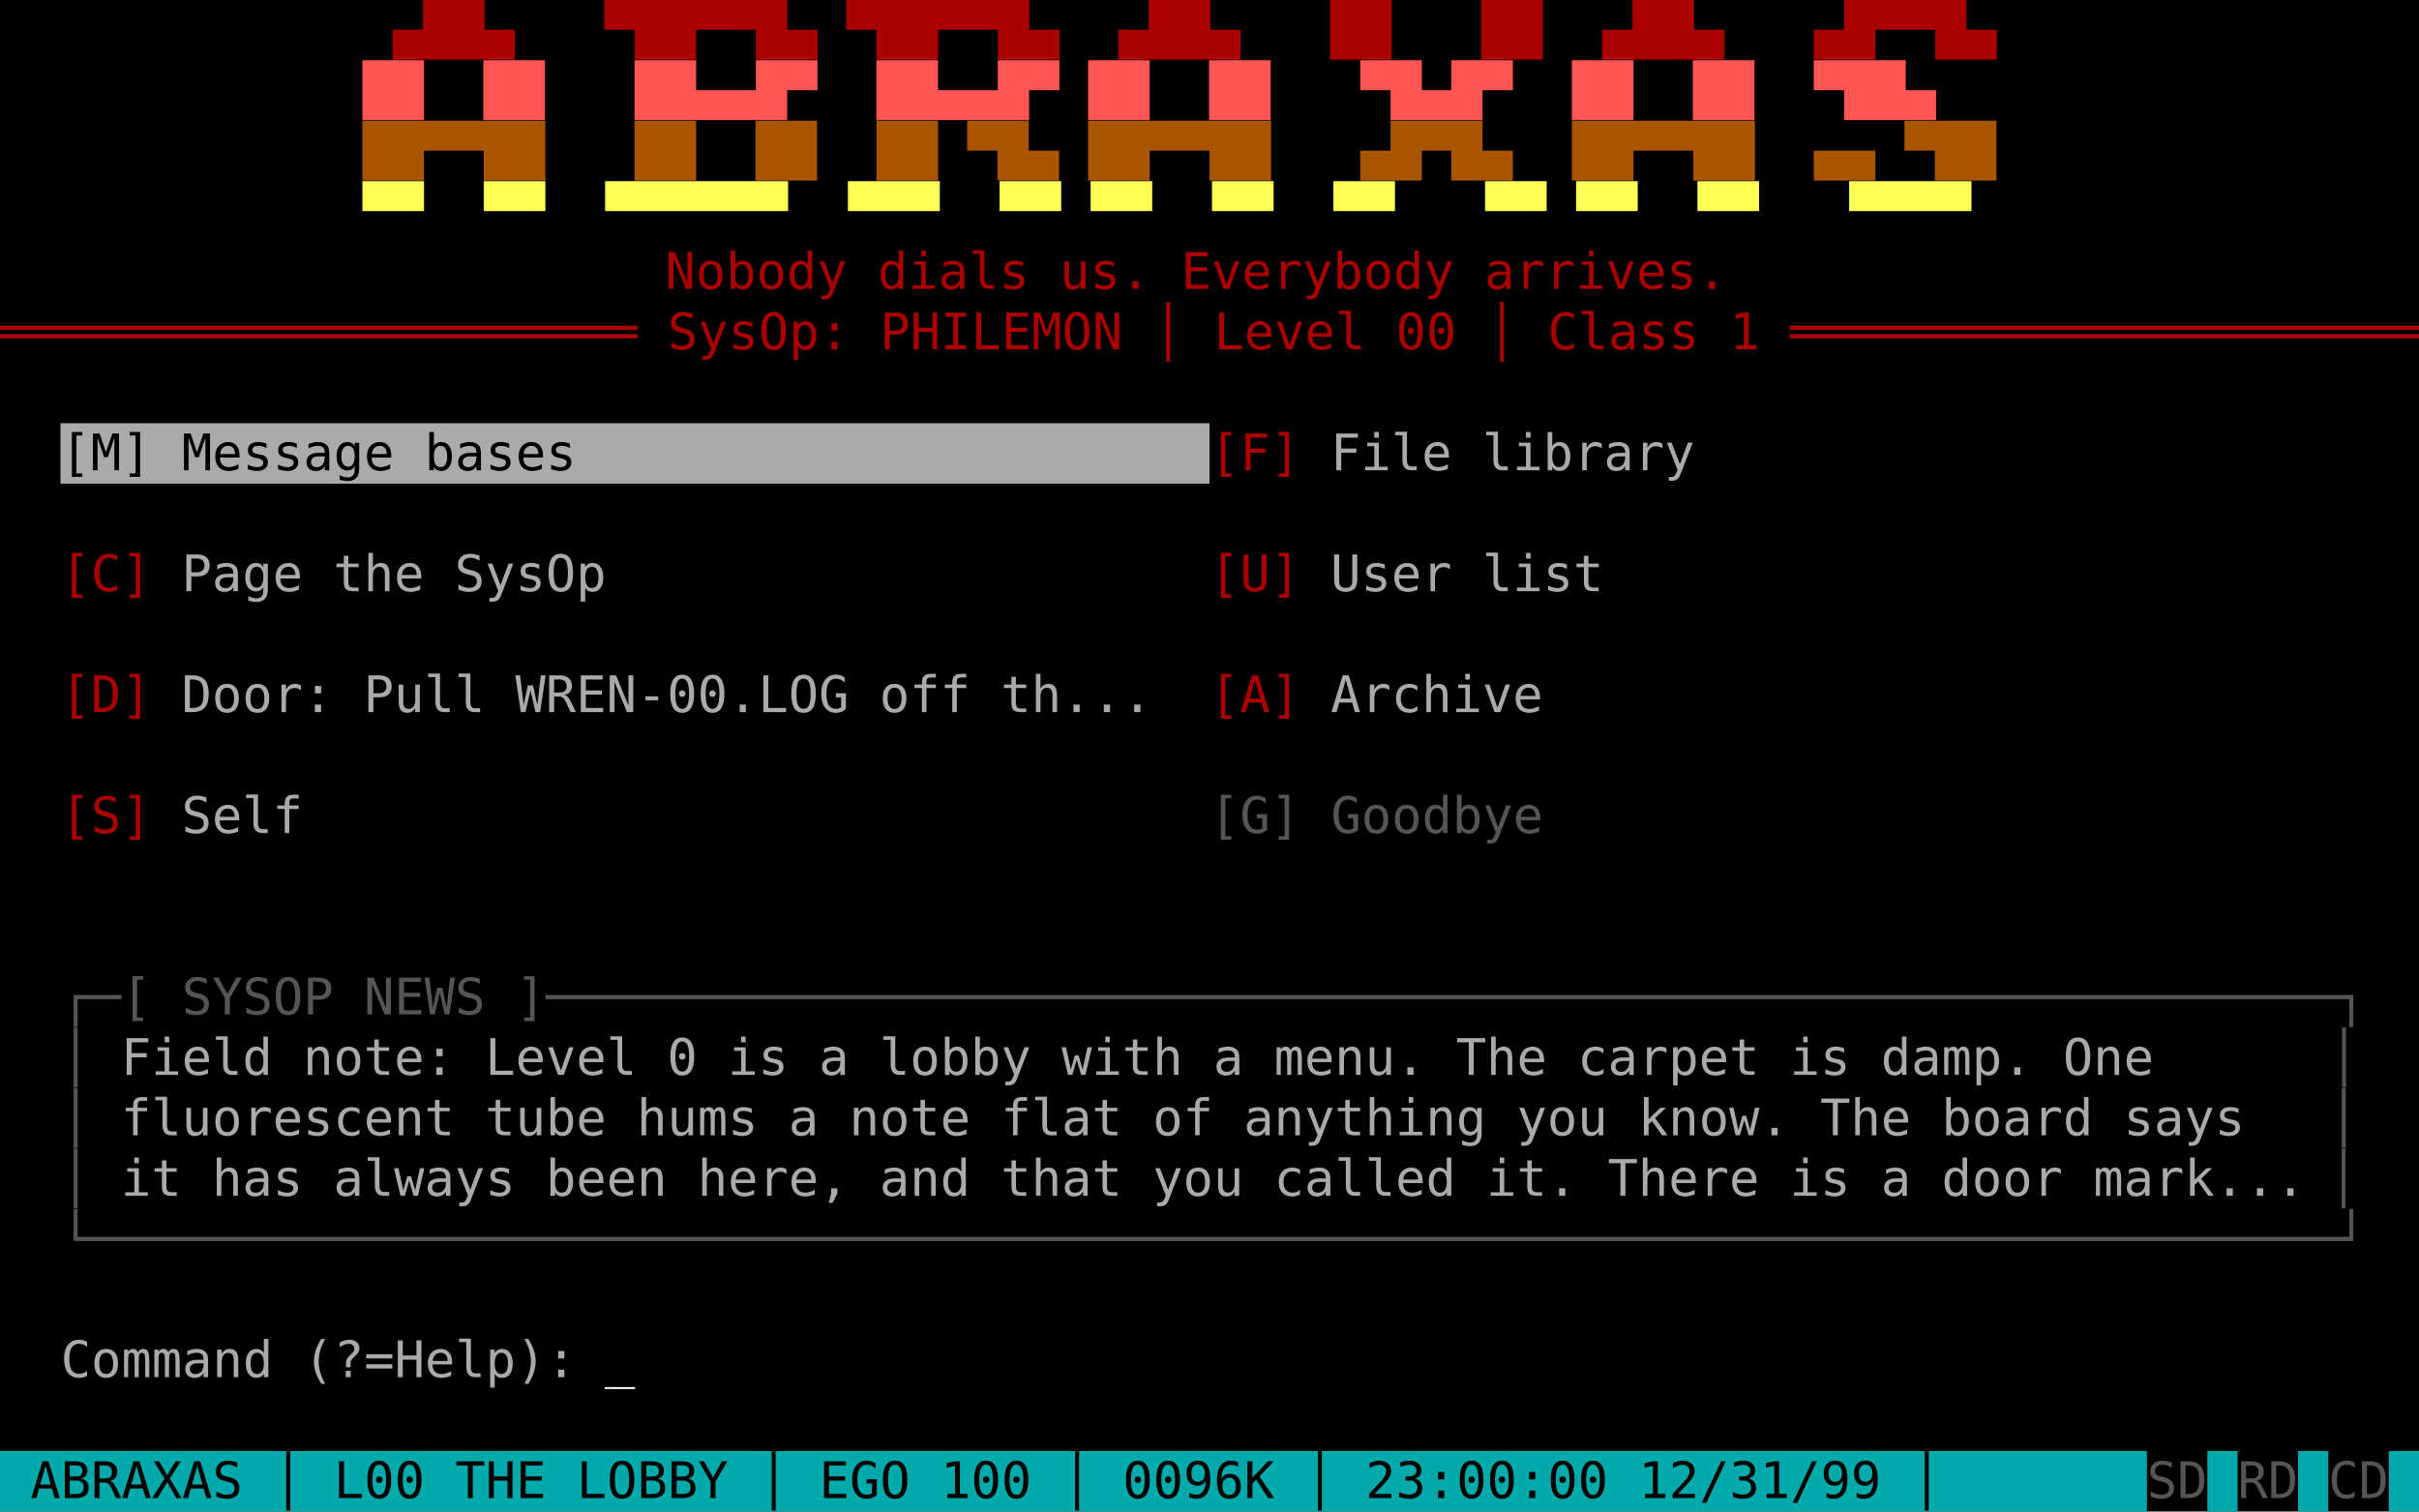
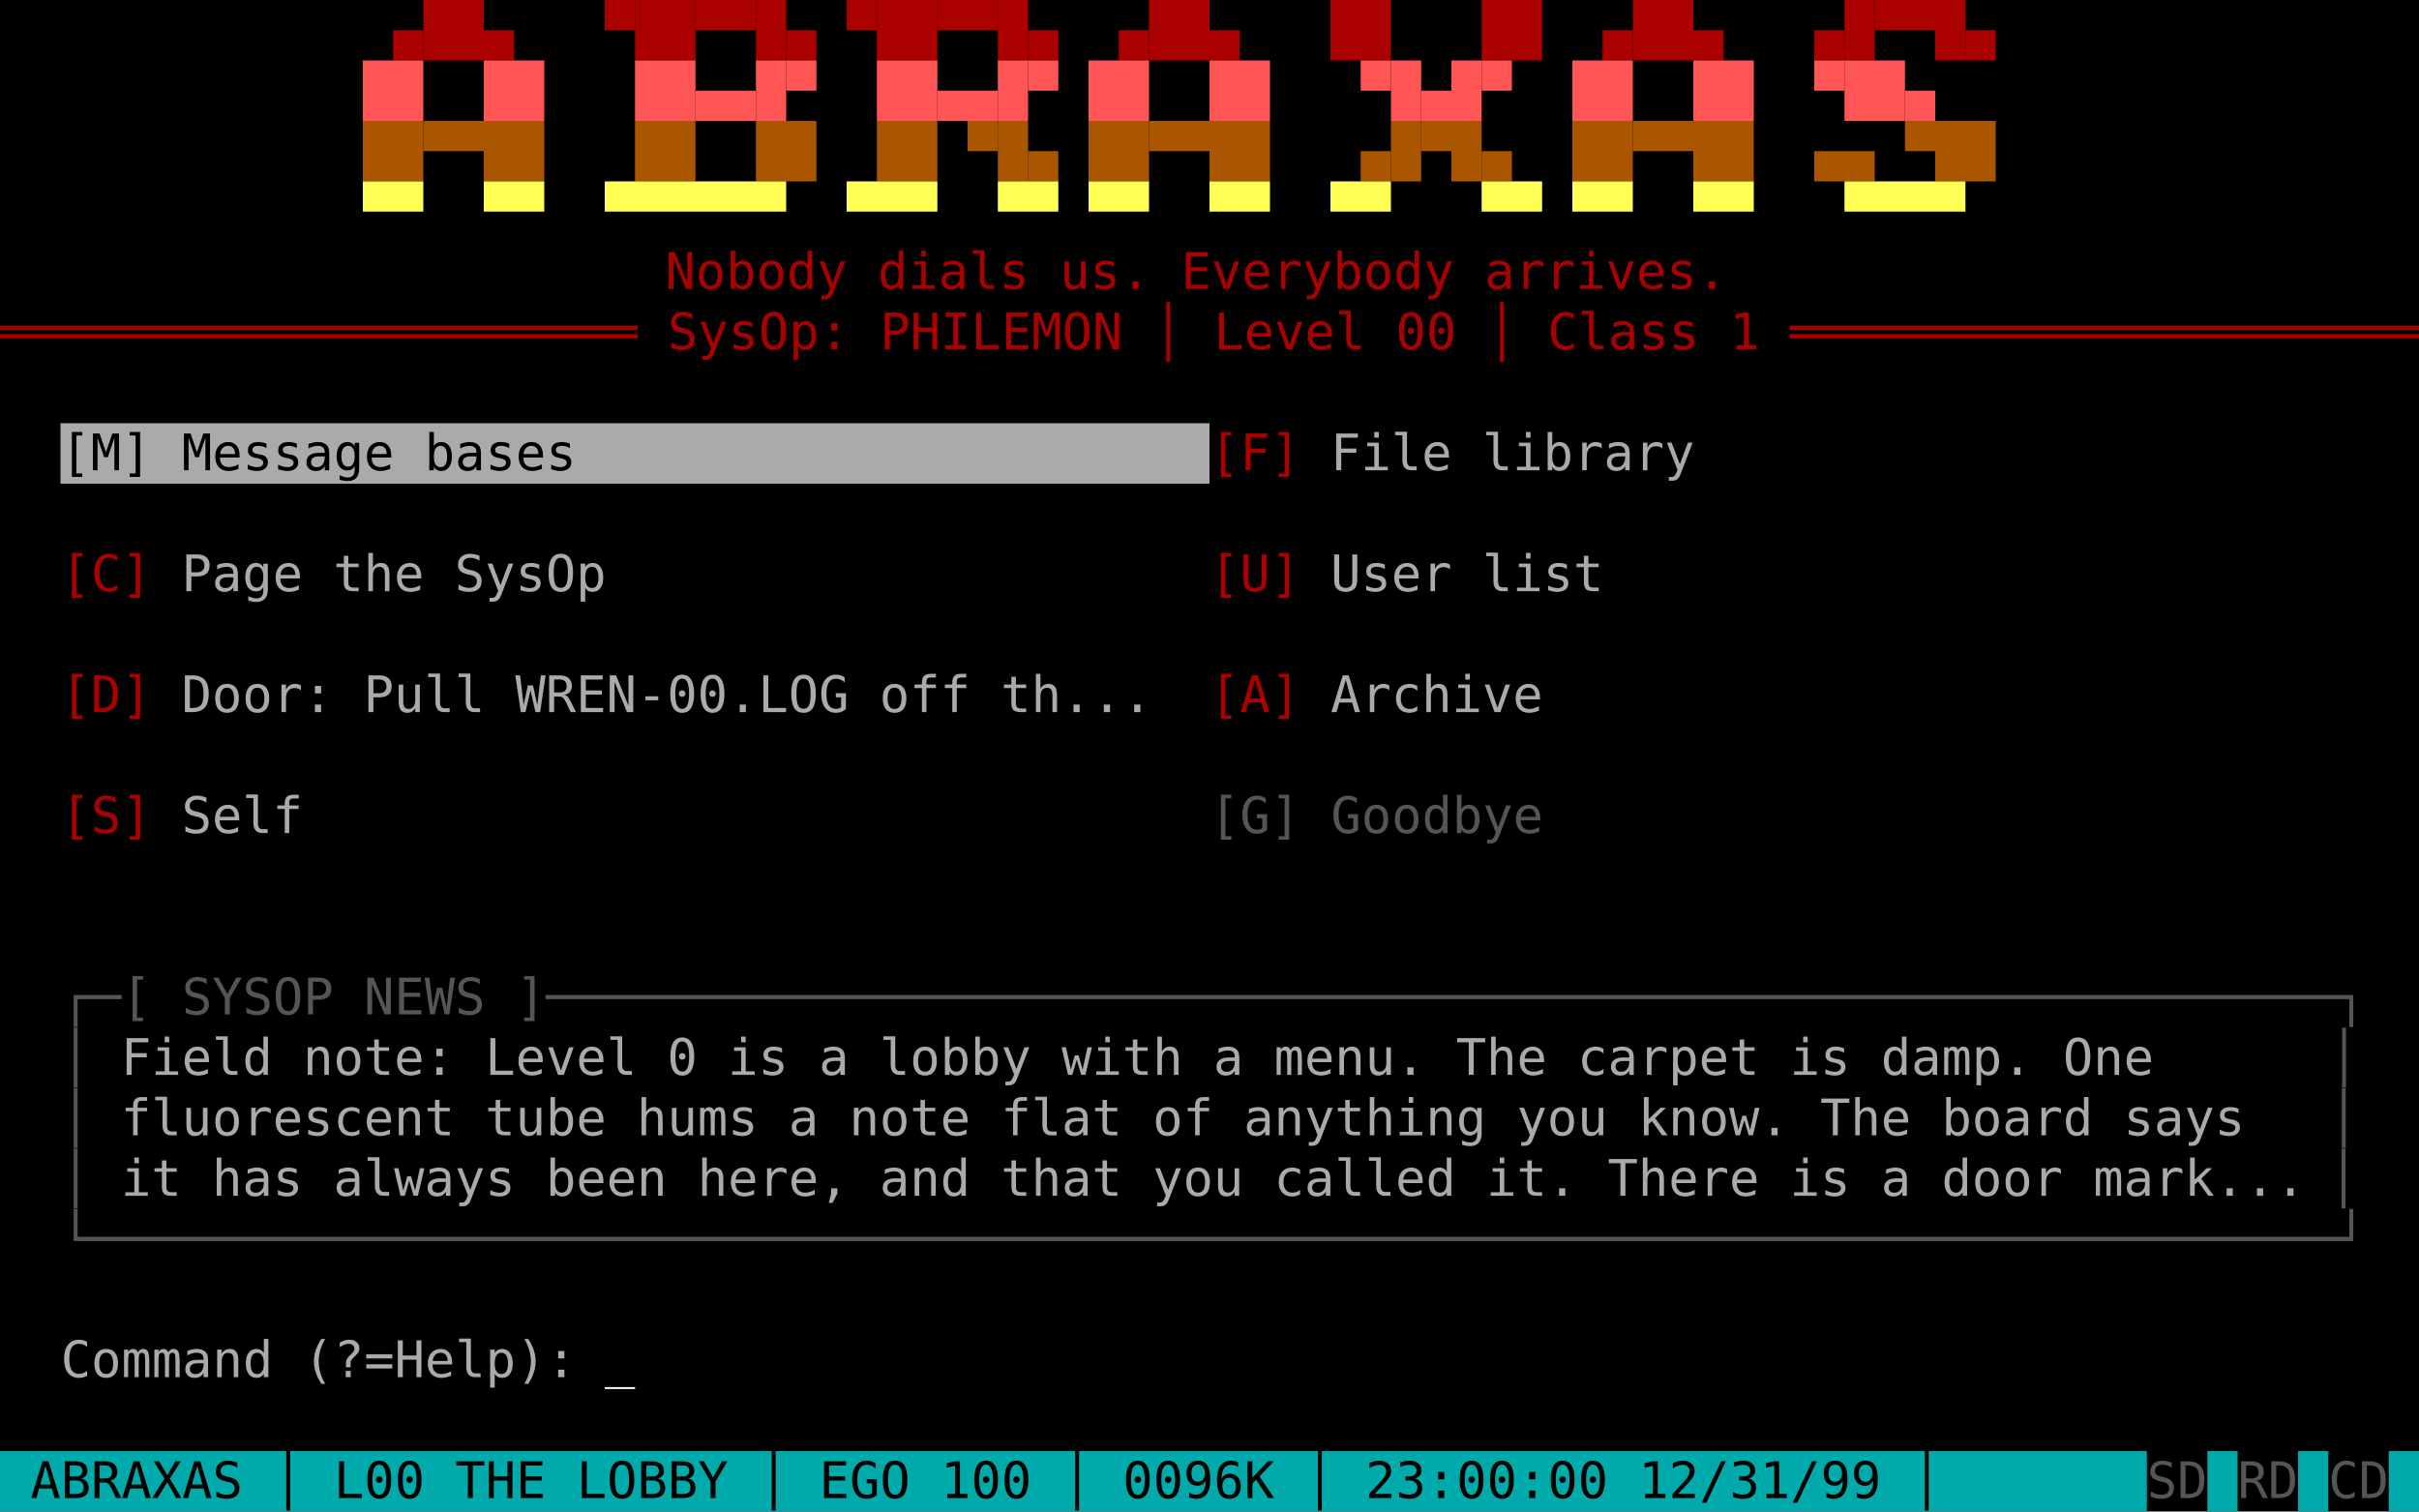
<svg xmlns="http://www.w3.org/2000/svg" width="720" height="450" viewBox="0 0 720 450" font-family="Menlo, Consolas, 'DejaVu Sans Mono', monospace" font-size="15" style="white-space:pre">
-   <rect width="720" height="450" fill="#000000" />
-   <text x="117" y="14" fill="#aa0000" textLength="36" lengthAdjust="spacingAndGlyphs" xml:space="preserve">▄██▄</text>
-   <text x="180" y="14" fill="#aa0000" textLength="63" lengthAdjust="spacingAndGlyphs" xml:space="preserve">▀██▀▀█▄</text>
-   <text x="252" y="14" fill="#aa0000" textLength="63" lengthAdjust="spacingAndGlyphs" xml:space="preserve">▀██▀▀█▄</text>
-   <text x="333" y="14" fill="#aa0000" textLength="36" lengthAdjust="spacingAndGlyphs" xml:space="preserve">▄██▄</text>
-   <text x="396" y="14" fill="#aa0000" textLength="18" lengthAdjust="spacingAndGlyphs" xml:space="preserve">██</text>
-   <text x="441" y="14" fill="#aa0000" textLength="18" lengthAdjust="spacingAndGlyphs" xml:space="preserve">██</text>
-   <text x="477" y="14" fill="#aa0000" textLength="36" lengthAdjust="spacingAndGlyphs" xml:space="preserve">▄██▄</text>
-   <text x="540" y="14" fill="#aa0000" textLength="54" lengthAdjust="spacingAndGlyphs" xml:space="preserve">▄█▀▀█▄</text>
-   <text x="108" y="32" fill="#ff5555" textLength="18" lengthAdjust="spacingAndGlyphs" xml:space="preserve">██</text>
-   <text x="144" y="32" fill="#ff5555" textLength="18" lengthAdjust="spacingAndGlyphs" xml:space="preserve">██</text>
-   <text x="189" y="32" fill="#ff5555" textLength="54" lengthAdjust="spacingAndGlyphs" xml:space="preserve">██▄▄█▀</text>
-   <text x="261" y="32" fill="#ff5555" textLength="54" lengthAdjust="spacingAndGlyphs" xml:space="preserve">██▄▄█▀</text>
-   <text x="324" y="32" fill="#ff5555" textLength="18" lengthAdjust="spacingAndGlyphs" xml:space="preserve">██</text>
-   <text x="360" y="32" fill="#ff5555" textLength="18" lengthAdjust="spacingAndGlyphs" xml:space="preserve">██</text>
-   <text x="405" y="32" fill="#ff5555" textLength="45" lengthAdjust="spacingAndGlyphs" xml:space="preserve">▀█▄█▀</text>
-   <text x="468" y="32" fill="#ff5555" textLength="18" lengthAdjust="spacingAndGlyphs" xml:space="preserve">██</text>
-   <text x="504" y="32" fill="#ff5555" textLength="18" lengthAdjust="spacingAndGlyphs" xml:space="preserve">██</text>
-   <text x="540" y="32" fill="#ff5555" textLength="36" lengthAdjust="spacingAndGlyphs" xml:space="preserve">▀██▄</text>
-   <text x="108" y="50" fill="#aa5500" textLength="54" lengthAdjust="spacingAndGlyphs" xml:space="preserve">██▀▀██</text>
-   <text x="189" y="50" fill="#aa5500" textLength="18" lengthAdjust="spacingAndGlyphs" xml:space="preserve">██</text>
-   <text x="225" y="50" fill="#aa5500" textLength="18" lengthAdjust="spacingAndGlyphs" xml:space="preserve">██</text>
-   <text x="261" y="50" fill="#aa5500" textLength="18" lengthAdjust="spacingAndGlyphs" xml:space="preserve">██</text>
-   <text x="288" y="50" fill="#aa5500" textLength="27" lengthAdjust="spacingAndGlyphs" xml:space="preserve">▀█▄</text>
-   <text x="324" y="50" fill="#aa5500" textLength="54" lengthAdjust="spacingAndGlyphs" xml:space="preserve">██▀▀██</text>
-   <text x="405" y="50" fill="#aa5500" textLength="45" lengthAdjust="spacingAndGlyphs" xml:space="preserve">▄█▀█▄</text>
-   <text x="468" y="50" fill="#aa5500" textLength="54" lengthAdjust="spacingAndGlyphs" xml:space="preserve">██▀▀██</text>
-   <text x="540" y="50" fill="#aa5500" textLength="18" lengthAdjust="spacingAndGlyphs" xml:space="preserve">▄▄</text>
-   <text x="567" y="50" fill="#aa5500" textLength="27" lengthAdjust="spacingAndGlyphs" xml:space="preserve">▀██</text>
-   <text x="108" y="68" fill="#ffff55" textLength="504" lengthAdjust="spacingAndGlyphs" xml:space="preserve">▀▀  ▀▀  ▀▀▀▀▀▀  ▀▀▀  ▀▀ ▀▀  ▀▀  ▀▀   ▀▀ ▀▀  ▀▀   ▀▀▀▀   </text>
+   <rect x="0" y="0" width="720" height="450" fill="#000000" />
+   <rect x="117" y="9" width="9" height="9" fill="#aa0000" />
+   <rect x="126" y="0" width="18" height="18" fill="#aa0000" />
+   <rect x="144" y="9" width="9" height="9" fill="#aa0000" />
+   <rect x="180" y="0" width="9" height="9" fill="#aa0000" />
+   <rect x="189" y="0" width="18" height="18" fill="#aa0000" />
+   <rect x="207" y="0" width="18" height="9" fill="#aa0000" />
+   <rect x="225" y="0" width="9" height="18" fill="#aa0000" />
+   <rect x="234" y="9" width="9" height="9" fill="#aa0000" />
+   <rect x="252" y="0" width="9" height="9" fill="#aa0000" />
+   <rect x="261" y="0" width="18" height="18" fill="#aa0000" />
+   <rect x="279" y="0" width="18" height="9" fill="#aa0000" />
+   <rect x="297" y="0" width="9" height="18" fill="#aa0000" />
+   <rect x="306" y="9" width="9" height="9" fill="#aa0000" />
+   <rect x="333" y="9" width="9" height="9" fill="#aa0000" />
+   <rect x="342" y="0" width="18" height="18" fill="#aa0000" />
+   <rect x="360" y="9" width="9" height="9" fill="#aa0000" />
+   <rect x="396" y="0" width="18" height="18" fill="#aa0000" />
+   <rect x="441" y="0" width="18" height="18" fill="#aa0000" />
+   <rect x="477" y="9" width="9" height="9" fill="#aa0000" />
+   <rect x="486" y="0" width="18" height="18" fill="#aa0000" />
+   <rect x="504" y="9" width="9" height="9" fill="#aa0000" />
+   <rect x="540" y="9" width="9" height="9" fill="#aa0000" />
+   <rect x="549" y="0" width="9" height="18" fill="#aa0000" />
+   <rect x="558" y="0" width="18" height="9" fill="#aa0000" />
+   <rect x="576" y="0" width="9" height="18" fill="#aa0000" />
+   <rect x="585" y="9" width="9" height="9" fill="#aa0000" />
+   <rect x="108" y="18" width="18" height="18" fill="#ff5555" />
+   <rect x="144" y="18" width="18" height="18" fill="#ff5555" />
+   <rect x="189" y="18" width="18" height="18" fill="#ff5555" />
+   <rect x="207" y="27" width="18" height="9" fill="#ff5555" />
+   <rect x="225" y="18" width="9" height="18" fill="#ff5555" />
+   <rect x="234" y="18" width="9" height="9" fill="#ff5555" />
+   <rect x="261" y="18" width="18" height="18" fill="#ff5555" />
+   <rect x="279" y="27" width="18" height="9" fill="#ff5555" />
+   <rect x="297" y="18" width="9" height="18" fill="#ff5555" />
+   <rect x="306" y="18" width="9" height="9" fill="#ff5555" />
+   <rect x="324" y="18" width="18" height="18" fill="#ff5555" />
+   <rect x="360" y="18" width="18" height="18" fill="#ff5555" />
+   <rect x="405" y="18" width="9" height="9" fill="#ff5555" />
+   <rect x="414" y="18" width="9" height="18" fill="#ff5555" />
+   <rect x="423" y="27" width="9" height="9" fill="#ff5555" />
+   <rect x="432" y="18" width="9" height="18" fill="#ff5555" />
+   <rect x="441" y="18" width="9" height="9" fill="#ff5555" />
+   <rect x="468" y="18" width="18" height="18" fill="#ff5555" />
+   <rect x="504" y="18" width="18" height="18" fill="#ff5555" />
+   <rect x="540" y="18" width="9" height="9" fill="#ff5555" />
+   <rect x="549" y="18" width="18" height="18" fill="#ff5555" />
+   <rect x="567" y="27" width="9" height="9" fill="#ff5555" />
+   <rect x="108" y="36" width="18" height="18" fill="#aa5500" />
+   <rect x="126" y="36" width="18" height="9" fill="#aa5500" />
+   <rect x="144" y="36" width="18" height="18" fill="#aa5500" />
+   <rect x="189" y="36" width="18" height="18" fill="#aa5500" />
+   <rect x="225" y="36" width="18" height="18" fill="#aa5500" />
+   <rect x="261" y="36" width="18" height="18" fill="#aa5500" />
+   <rect x="288" y="36" width="9" height="9" fill="#aa5500" />
+   <rect x="297" y="36" width="9" height="18" fill="#aa5500" />
+   <rect x="306" y="45" width="9" height="9" fill="#aa5500" />
+   <rect x="324" y="36" width="18" height="18" fill="#aa5500" />
+   <rect x="342" y="36" width="18" height="9" fill="#aa5500" />
+   <rect x="360" y="36" width="18" height="18" fill="#aa5500" />
+   <rect x="405" y="45" width="9" height="9" fill="#aa5500" />
+   <rect x="414" y="36" width="9" height="18" fill="#aa5500" />
+   <rect x="423" y="36" width="9" height="9" fill="#aa5500" />
+   <rect x="432" y="36" width="9" height="18" fill="#aa5500" />
+   <rect x="441" y="45" width="9" height="9" fill="#aa5500" />
+   <rect x="468" y="36" width="18" height="18" fill="#aa5500" />
+   <rect x="486" y="36" width="18" height="9" fill="#aa5500" />
+   <rect x="504" y="36" width="18" height="18" fill="#aa5500" />
+   <rect x="540" y="45" width="18" height="9" fill="#aa5500" />
+   <rect x="567" y="36" width="9" height="9" fill="#aa5500" />
+   <rect x="576" y="36" width="18" height="18" fill="#aa5500" />
+   <rect x="108" y="54" width="18" height="9" fill="#ffff55" />
+   <rect x="144" y="54" width="18" height="9" fill="#ffff55" />
+   <rect x="180" y="54" width="54" height="9" fill="#ffff55" />
+   <rect x="252" y="54" width="27" height="9" fill="#ffff55" />
+   <rect x="297" y="54" width="18" height="9" fill="#ffff55" />
+   <rect x="324" y="54" width="18" height="9" fill="#ffff55" />
+   <rect x="360" y="54" width="18" height="9" fill="#ffff55" />
+   <rect x="396" y="54" width="18" height="9" fill="#ffff55" />
+   <rect x="441" y="54" width="18" height="9" fill="#ffff55" />
+   <rect x="468" y="54" width="18" height="9" fill="#ffff55" />
+   <rect x="504" y="54" width="18" height="9" fill="#ffff55" />
+   <rect x="549" y="54" width="36" height="9" fill="#ffff55" />
  <text x="198" y="86" fill="#aa0000" textLength="315" lengthAdjust="spacingAndGlyphs" xml:space="preserve">Nobody dials us. Everybody arrives.</text>
  <text x="0" y="104" fill="#aa0000" textLength="720" lengthAdjust="spacingAndGlyphs" xml:space="preserve">═════════════════════ SysOp: PHILEMON │ Level 00 │ Class 1 ═════════════════════</text>
  <rect x="18" y="126" width="342" height="18" fill="#aaaaaa" />
  <text x="18" y="140" fill="#000000" textLength="342" lengthAdjust="spacingAndGlyphs" xml:space="preserve">[M] Message bases                     </text>
  <text x="360" y="140" fill="#aa0000" textLength="27" lengthAdjust="spacingAndGlyphs" xml:space="preserve">[F]</text>
  <text x="387" y="140" fill="#aaaaaa" textLength="333" lengthAdjust="spacingAndGlyphs" xml:space="preserve"> File library                        </text>
  <text x="18" y="176" fill="#aa0000" textLength="27" lengthAdjust="spacingAndGlyphs" xml:space="preserve">[C]</text>
  <text x="45" y="176" fill="#aaaaaa" textLength="315" lengthAdjust="spacingAndGlyphs" xml:space="preserve"> Page the SysOp                    </text>
  <text x="360" y="176" fill="#aa0000" textLength="27" lengthAdjust="spacingAndGlyphs" xml:space="preserve">[U]</text>
  <text x="387" y="176" fill="#aaaaaa" textLength="333" lengthAdjust="spacingAndGlyphs" xml:space="preserve"> User list                           </text>
  <text x="18" y="212" fill="#aa0000" textLength="27" lengthAdjust="spacingAndGlyphs" xml:space="preserve">[D]</text>
  <text x="45" y="212" fill="#aaaaaa" textLength="315" lengthAdjust="spacingAndGlyphs" xml:space="preserve"> Door: Pull WREN-00.LOG off th...  </text>
  <text x="360" y="212" fill="#aa0000" textLength="27" lengthAdjust="spacingAndGlyphs" xml:space="preserve">[A]</text>
  <text x="387" y="212" fill="#aaaaaa" textLength="333" lengthAdjust="spacingAndGlyphs" xml:space="preserve"> Archive                             </text>
  <text x="18" y="248" fill="#aa0000" textLength="27" lengthAdjust="spacingAndGlyphs" xml:space="preserve">[S]</text>
  <text x="45" y="248" fill="#aaaaaa" textLength="315" lengthAdjust="spacingAndGlyphs" xml:space="preserve"> Self                              </text>
  <text x="360" y="248" fill="#555555" textLength="342" lengthAdjust="spacingAndGlyphs" xml:space="preserve">[G] Goodbye                           </text>
  <text x="18" y="302" fill="#555555" textLength="684" lengthAdjust="spacingAndGlyphs" xml:space="preserve">┌─[ SYSOP NEWS ]───────────────────────────────────────────────────────────┐</text>
  <text x="18" y="320" fill="#555555" textLength="18" lengthAdjust="spacingAndGlyphs" xml:space="preserve">│ </text>
  <text x="36" y="320" fill="#aaaaaa" textLength="603" lengthAdjust="spacingAndGlyphs" xml:space="preserve">Field note: Level 0 is a lobby with a menu. The carpet is damp. One</text>
  <text x="639" y="320" fill="#555555" textLength="63" lengthAdjust="spacingAndGlyphs" xml:space="preserve">      │</text>
  <text x="18" y="338" fill="#555555" textLength="18" lengthAdjust="spacingAndGlyphs" xml:space="preserve">│ </text>
  <text x="36" y="338" fill="#aaaaaa" textLength="630" lengthAdjust="spacingAndGlyphs" xml:space="preserve">fluorescent tube hums a note flat of anything you know. The board says</text>
  <text x="666" y="338" fill="#555555" textLength="36" lengthAdjust="spacingAndGlyphs" xml:space="preserve">   │</text>
  <text x="18" y="356" fill="#555555" textLength="18" lengthAdjust="spacingAndGlyphs" xml:space="preserve">│ </text>
  <text x="36" y="356" fill="#aaaaaa" textLength="648" lengthAdjust="spacingAndGlyphs" xml:space="preserve">it has always been here, and that you called it. There is a door mark...</text>
  <text x="684" y="356" fill="#555555" textLength="18" lengthAdjust="spacingAndGlyphs" xml:space="preserve"> │</text>
  <text x="18" y="374" fill="#555555" textLength="684" lengthAdjust="spacingAndGlyphs" xml:space="preserve">└──────────────────────────────────────────────────────────────────────────┘</text>
  <text x="0" y="410" fill="#aaaaaa" textLength="180" lengthAdjust="spacingAndGlyphs" xml:space="preserve">  Command (?=Help): </text>
  <text x="180" y="410" fill="#ffffff" textLength="9" lengthAdjust="spacingAndGlyphs" xml:space="preserve">_</text>
  <rect x="0" y="432" width="639" height="18" fill="#00aaaa" />
  <text x="0" y="446" fill="#000000" textLength="639" lengthAdjust="spacingAndGlyphs" xml:space="preserve"> ABRAXAS │ L00 THE LOBBY │ EGO 100 │ 0096K │ 23:00:00 12/31/99 │       </text>
  <text x="639" y="446" fill="#555555" textLength="18" lengthAdjust="spacingAndGlyphs" xml:space="preserve">SD</text>
  <rect x="657" y="432" width="9" height="18" fill="#00aaaa" />
  <text x="666" y="446" fill="#555555" textLength="18" lengthAdjust="spacingAndGlyphs" xml:space="preserve">RD</text>
  <rect x="684" y="432" width="9" height="18" fill="#00aaaa" />
  <text x="693" y="446" fill="#555555" textLength="18" lengthAdjust="spacingAndGlyphs" xml:space="preserve">CD</text>
  <rect x="711" y="432" width="9" height="18" fill="#00aaaa" />
</svg>
